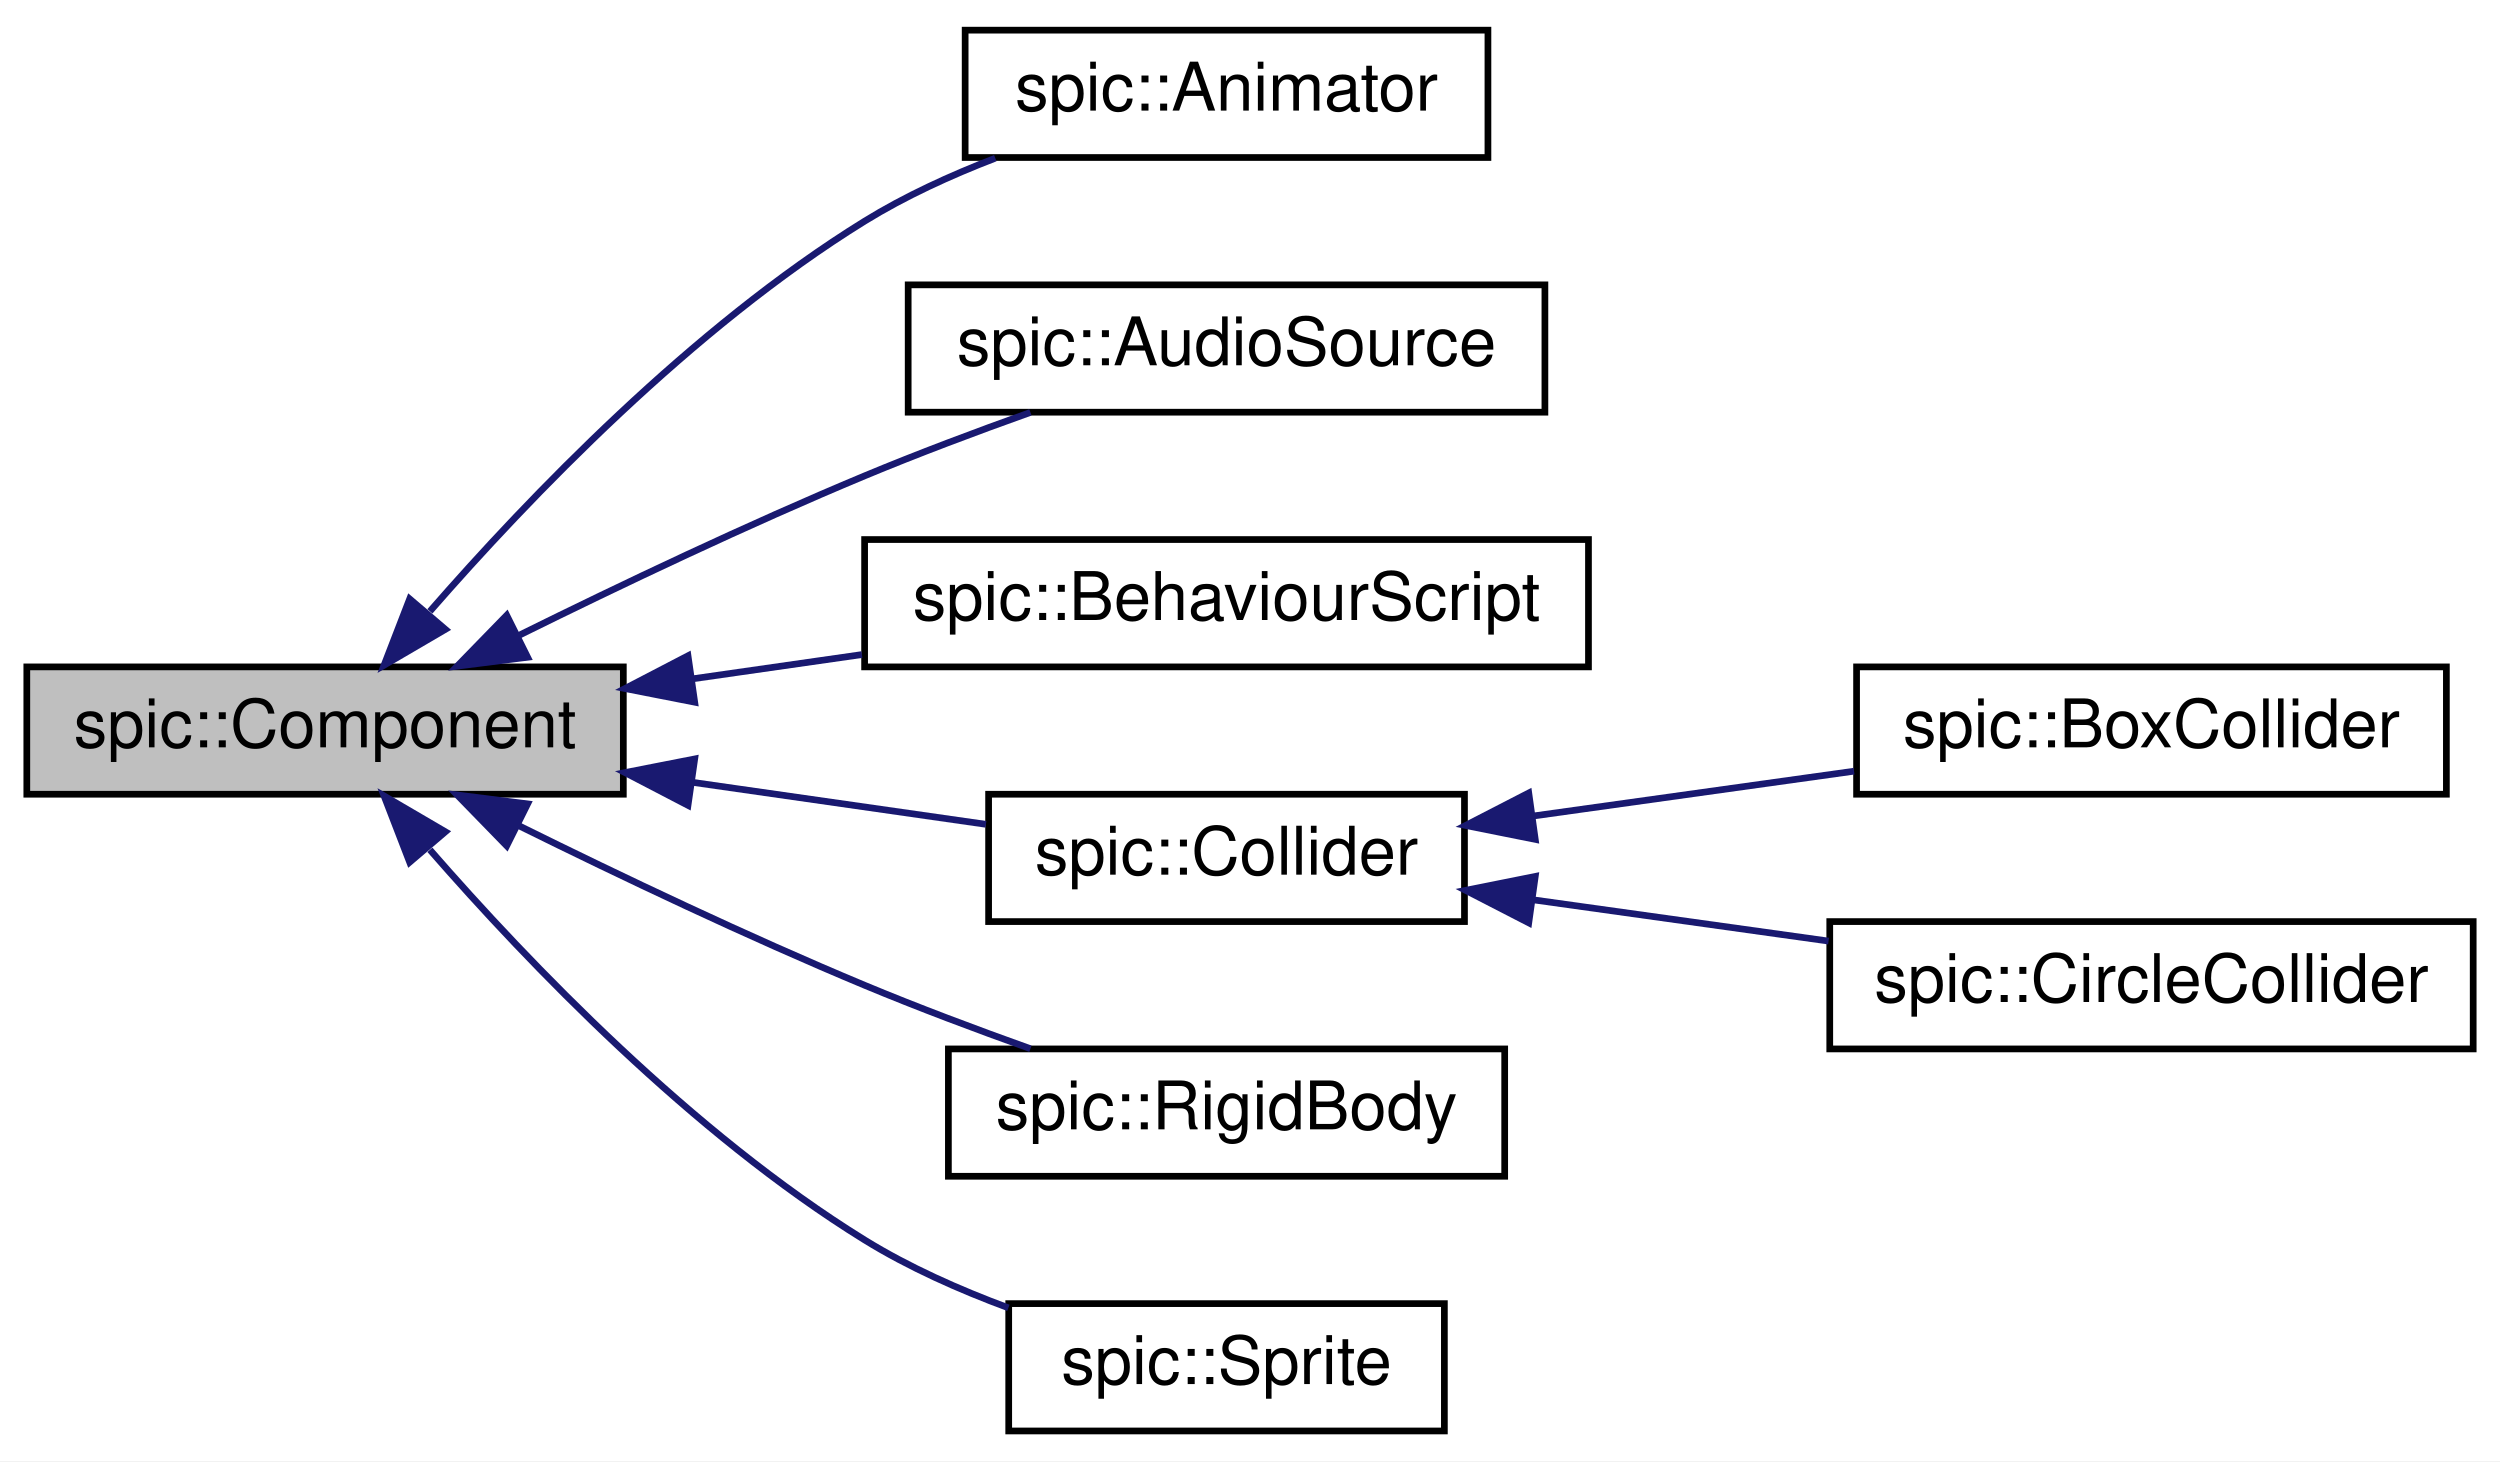
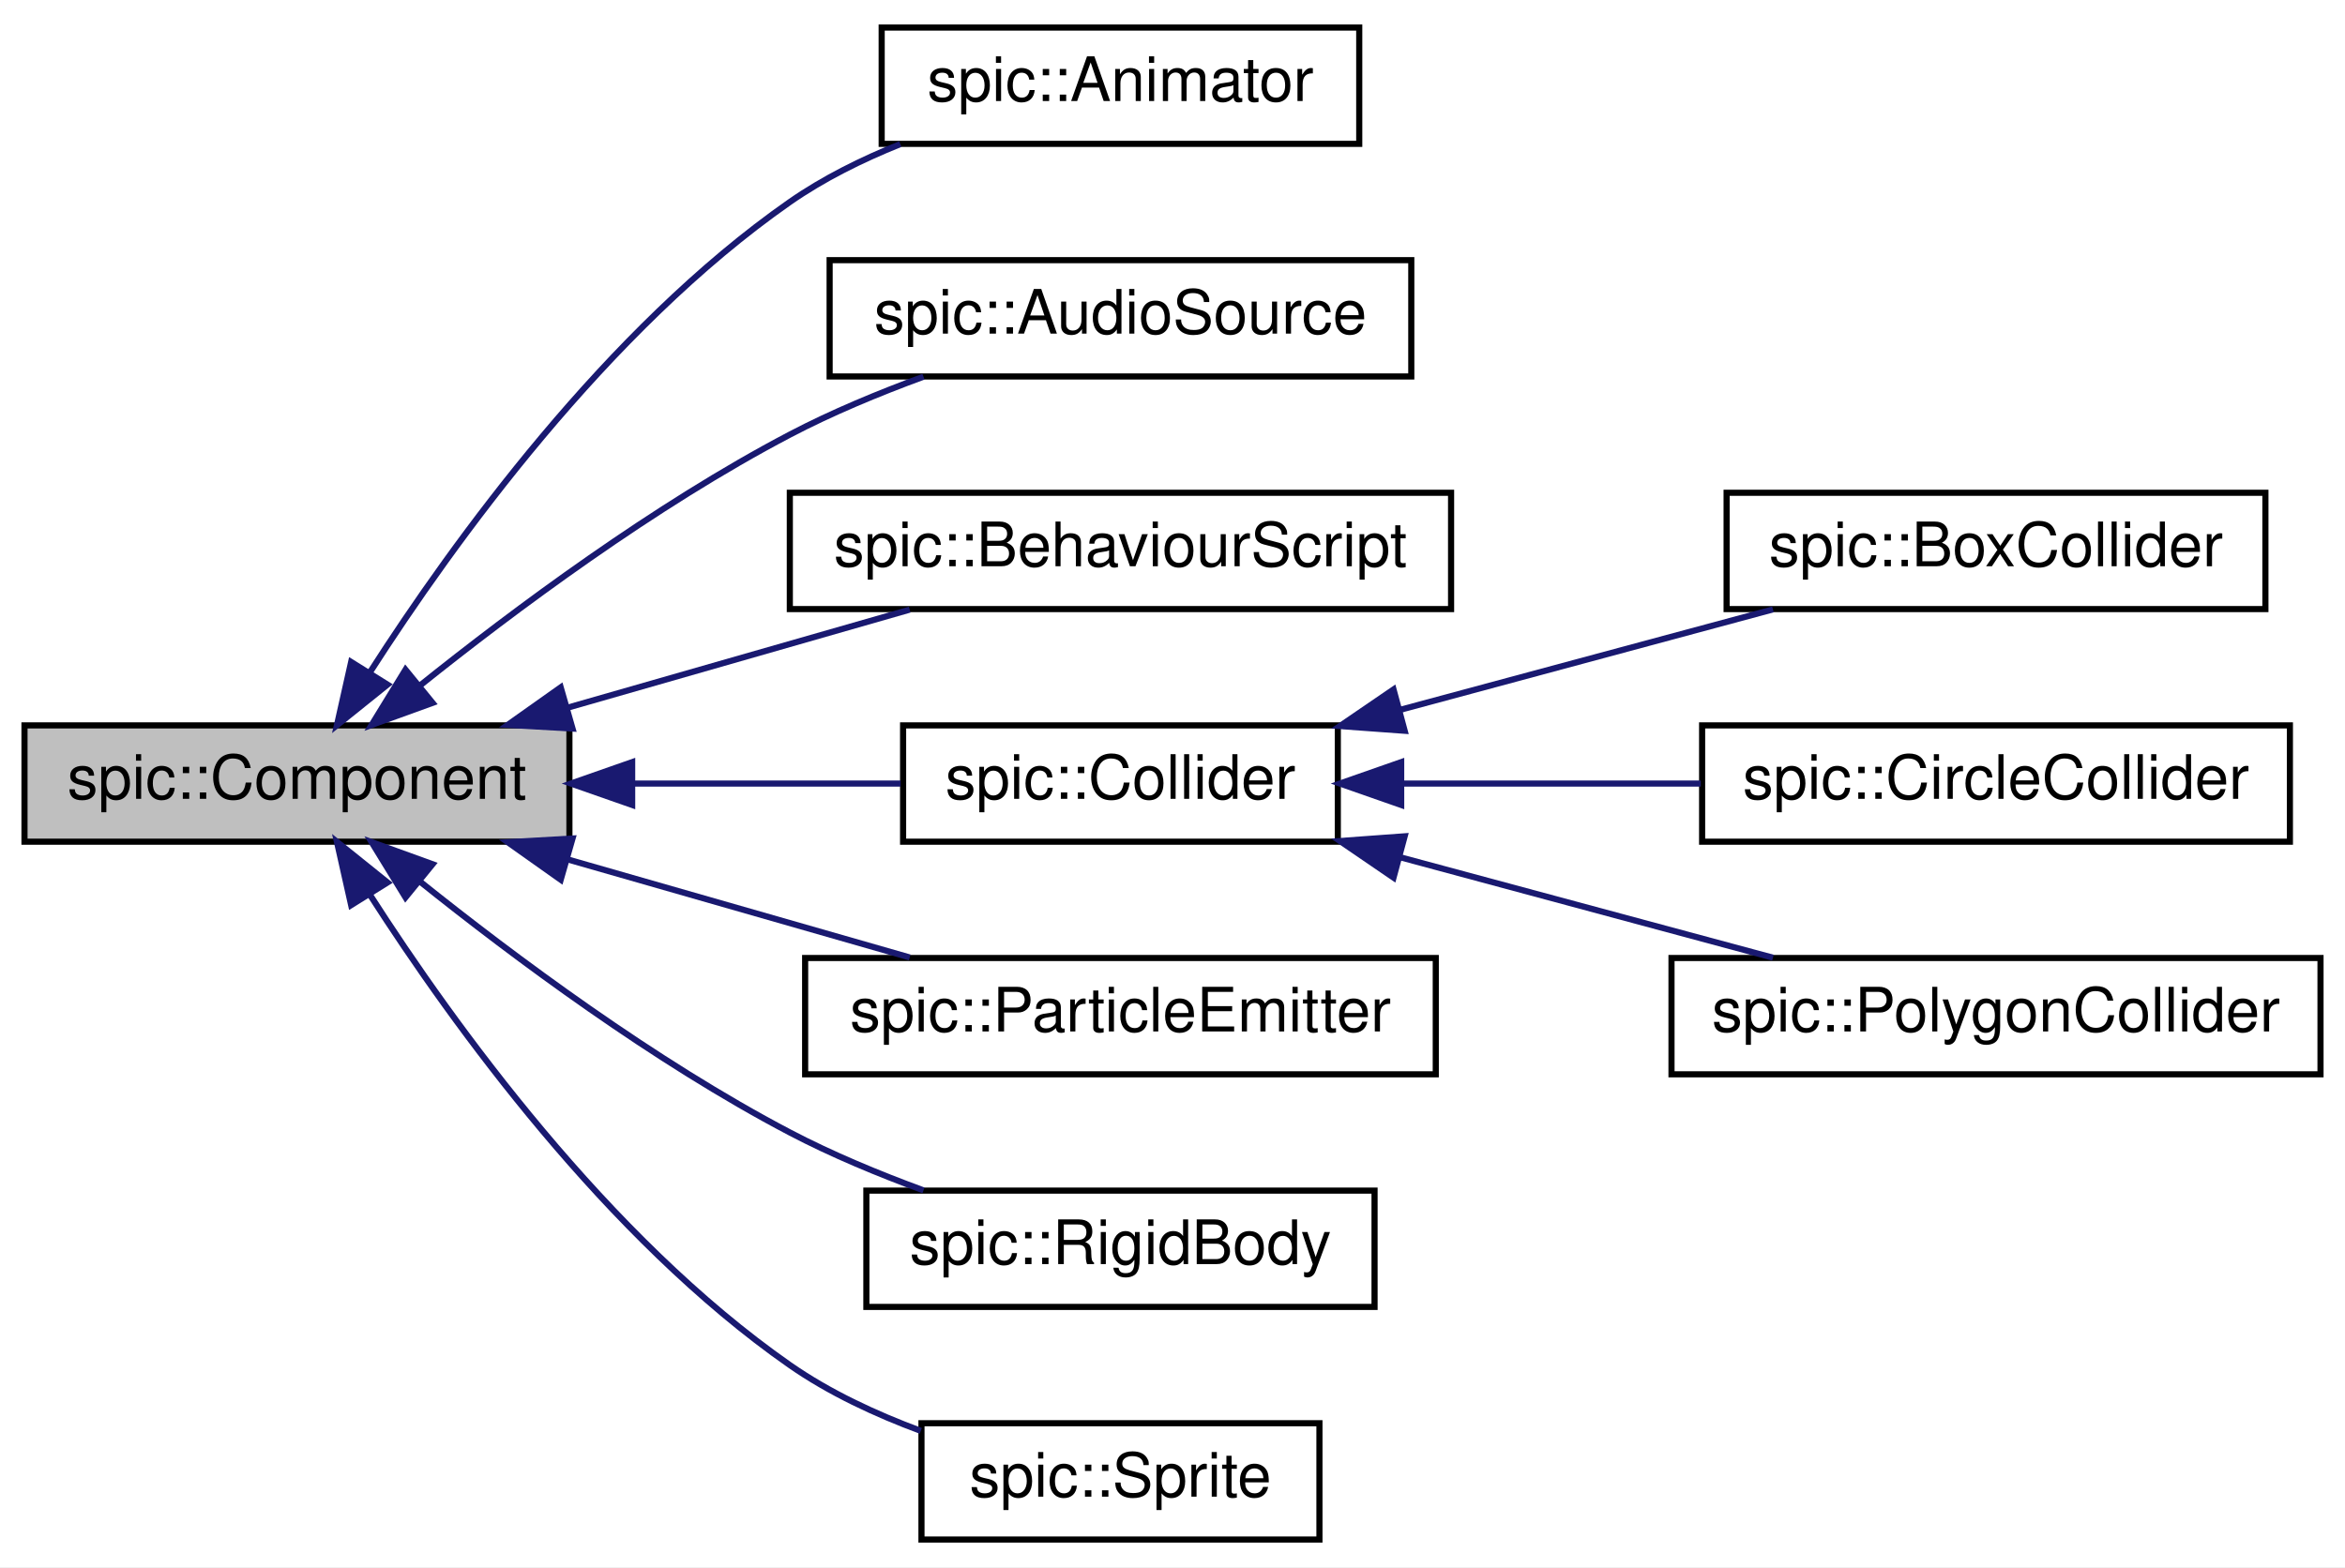
- <svg xmlns="http://www.w3.org/2000/svg" xmlns:xlink="http://www.w3.org/1999/xlink" width="373pt" height="218pt" viewBox="0.00 0.00 373.00 218.00">
-   <g id="graph0" class="graph" transform="scale(1 1) rotate(0) translate(4 214)">
-     <polygon fill="white" stroke="transparent" points="-4,4 -4,-214 369,-214 369,4 -4,4" />
+ <svg xmlns="http://www.w3.org/2000/svg" xmlns:xlink="http://www.w3.org/1999/xlink" width="383pt" height="256pt" viewBox="0.00 0.00 383.00 256.00">
+   <g id="graph0" class="graph" transform="scale(1 1) rotate(0) translate(4 252)">
+     <polygon fill="white" stroke="transparent" points="-4,4 -4,-252 379,-252 379,4 -4,4" />
    <g id="node1" class="node">
      <g id="a_node1">
        <a xlink:title="Base class for all components.">
-           <polygon fill="#bfbfbf" stroke="black" points="0,-95.5 0,-114.5 89,-114.5 89,-95.5 0,-95.5" />
-           <text text-anchor="middle" x="44.5" y="-102.5" font-family="Helvetica,sans-Serif" font-size="10.00">spic::Component</text>
+           <polygon fill="#bfbfbf" stroke="black" points="0,-114.5 0,-133.5 89,-133.5 89,-114.5 0,-114.5" />
+           <text text-anchor="middle" x="44.5" y="-121.5" font-family="Helvetica,sans-Serif" font-size="10.00">spic::Component</text>
        </a>
      </g>
    </g>
    <g id="node2" class="node">
      <g id="a_node2">
        <a xlink:href="classspic_1_1Animator.html" target="_top" xlink:title="A component which can play animated sequences of sprites.">
-           <polygon fill="white" stroke="black" points="140,-190.5 140,-209.5 218,-209.5 218,-190.5 140,-190.5" />
-           <text text-anchor="middle" x="179" y="-197.5" font-family="Helvetica,sans-Serif" font-size="10.00">spic::Animator</text>
+           <polygon fill="white" stroke="black" points="140,-228.5 140,-247.5 218,-247.5 218,-228.5 140,-228.5" />
+           <text text-anchor="middle" x="179" y="-235.5" font-family="Helvetica,sans-Serif" font-size="10.00">spic::Animator</text>
        </a>
      </g>
    </g>
    <g id="edge1" class="edge">
-       <path fill="none" stroke="midnightblue" d="M60.14,-122.79C74.95,-139.78 99.27,-165.1 125,-181 130.99,-184.7 137.8,-187.82 144.5,-190.4" />
-       <polygon fill="midnightblue" stroke="midnightblue" points="62.45,-120.1 53.3,-114.75 57.12,-124.64 62.45,-120.1" />
+       <path fill="none" stroke="midnightblue" d="M56.45,-142.22C70.06,-163.42 95.17,-198.19 125,-219 130.45,-222.8 136.75,-225.93 143.05,-228.46" />
+       <polygon fill="midnightblue" stroke="midnightblue" points="59.29,-140.16 51.03,-133.52 53.35,-143.86 59.29,-140.16" />
    </g>
    <g id="node3" class="node">
      <g id="a_node3">
        <a xlink:href="classspic_1_1AudioSource.html" target="_top" xlink:title="Component which can play audio.">
-           <polygon fill="white" stroke="black" points="131.5,-152.5 131.5,-171.5 226.5,-171.5 226.5,-152.5 131.5,-152.5" />
-           <text text-anchor="middle" x="179" y="-159.5" font-family="Helvetica,sans-Serif" font-size="10.00">spic::AudioSource</text>
+           <polygon fill="white" stroke="black" points="131.5,-190.5 131.5,-209.5 226.5,-209.5 226.5,-190.5 131.5,-190.5" />
+           <text text-anchor="middle" x="179" y="-197.5" font-family="Helvetica,sans-Serif" font-size="10.00">spic::AudioSource</text>
        </a>
      </g>
    </g>
    <g id="edge2" class="edge">
-       <path fill="none" stroke="midnightblue" d="M73.5,-119.24C88.59,-126.7 107.63,-135.76 125,-143 132.94,-146.31 141.68,-149.59 149.74,-152.47" />
-       <polygon fill="midnightblue" stroke="midnightblue" points="74.72,-115.94 64.21,-114.61 71.6,-122.2 74.72,-115.94" />
+       <path fill="none" stroke="midnightblue" d="M64.5,-139.94C80.02,-152.37 102.92,-169.42 125,-181 131.84,-184.59 139.5,-187.77 146.83,-190.46" />
+       <polygon fill="midnightblue" stroke="midnightblue" points="66.65,-137.18 56.69,-133.57 62.23,-142.6 66.65,-137.18" />
    </g>
    <g id="node4" class="node">
      <g id="a_node4">
        <a xlink:href="classspic_1_1BehaviourScript.html" target="_top" xlink:title=" ">
-           <polygon fill="white" stroke="black" points="125,-114.5 125,-133.5 233,-133.5 233,-114.5 125,-114.5" />
-           <text text-anchor="middle" x="179" y="-121.5" font-family="Helvetica,sans-Serif" font-size="10.00">spic::BehaviourScript</text>
+           <polygon fill="white" stroke="black" points="125,-152.5 125,-171.5 233,-171.5 233,-152.5 125,-152.5" />
+           <text text-anchor="middle" x="179" y="-159.5" font-family="Helvetica,sans-Serif" font-size="10.00">spic::BehaviourScript</text>
        </a>
      </g>
    </g>
    <g id="edge3" class="edge">
-       <path fill="none" stroke="midnightblue" d="M99.27,-112.71C107.62,-113.91 116.25,-115.15 124.6,-116.34" />
-       <polygon fill="midnightblue" stroke="midnightblue" points="99.65,-109.23 89.25,-111.27 98.65,-116.16 99.65,-109.23" />
+       <path fill="none" stroke="midnightblue" d="M88.7,-136.39C106.85,-141.59 127.63,-147.55 144.58,-152.41" />
+       <polygon fill="midnightblue" stroke="midnightblue" points="89.51,-132.98 78.94,-133.59 87.58,-139.71 89.51,-132.98" />
    </g>
    <g id="node5" class="node">
      <g id="a_node5">
        <a xlink:href="classspic_1_1Collider.html" target="_top" xlink:title="The base class for all colliders.">
-           <polygon fill="white" stroke="black" points="143.5,-76.5 143.5,-95.5 214.5,-95.5 214.5,-76.5 143.5,-76.5" />
-           <text text-anchor="middle" x="179" y="-83.5" font-family="Helvetica,sans-Serif" font-size="10.00">spic::Collider</text>
+           <polygon fill="white" stroke="black" points="143.5,-114.5 143.5,-133.5 214.5,-133.5 214.5,-114.5 143.5,-114.5" />
+           <text text-anchor="middle" x="179" y="-121.5" font-family="Helvetica,sans-Serif" font-size="10.00">spic::Collider</text>
        </a>
      </g>
    </g>
    <g id="edge4" class="edge">
-       <path fill="none" stroke="midnightblue" d="M99.3,-97.28C114.07,-95.17 129.69,-92.93 143.1,-91.01" />
-       <polygon fill="midnightblue" stroke="midnightblue" points="98.65,-93.84 89.25,-98.73 99.65,-100.77 98.65,-93.84" />
+       <path fill="none" stroke="midnightblue" d="M99.3,-124C114.07,-124 129.69,-124 143.1,-124" />
+       <polygon fill="midnightblue" stroke="midnightblue" points="99.25,-120.5 89.25,-124 99.25,-127.5 99.25,-120.5" />
    </g>
-     <g id="node8" class="node">
-       <g id="a_node8">
+     <g id="node9" class="node">
+       <g id="a_node9">
+         <a xlink:href="classspic_1_1ParticleEmitter.html" target="_top" xlink:title=" ">
+           <polygon fill="white" stroke="black" points="127.5,-76.5 127.5,-95.5 230.5,-95.5 230.5,-76.5 127.5,-76.5" />
+           <text text-anchor="middle" x="179" y="-83.5" font-family="Helvetica,sans-Serif" font-size="10.00">spic::ParticleEmitter</text>
+         </a>
+       </g>
+     </g>
+     <g id="edge8" class="edge">
+       <path fill="none" stroke="midnightblue" d="M88.7,-111.61C106.85,-106.41 127.63,-100.45 144.58,-95.59" />
+       <polygon fill="midnightblue" stroke="midnightblue" points="87.58,-108.29 78.94,-114.41 89.51,-115.02 87.58,-108.29" />
+     </g>
+     <g id="node10" class="node">
+       <g id="a_node10">
        <a xlink:href="classspic_1_1RigidBody.html" target="_top" xlink:title="A component representing a rigid body.">
          <polygon fill="white" stroke="black" points="137.5,-38.5 137.5,-57.5 220.5,-57.5 220.5,-38.5 137.5,-38.5" />
          <text text-anchor="middle" x="179" y="-45.5" font-family="Helvetica,sans-Serif" font-size="10.00">spic::RigidBody</text>
        </a>
      </g>
    </g>
-     <g id="edge7" class="edge">
-       <path fill="none" stroke="midnightblue" d="M73.5,-90.76C88.59,-83.3 107.63,-74.24 125,-67 132.94,-63.69 141.68,-60.41 149.74,-57.53" />
-       <polygon fill="midnightblue" stroke="midnightblue" points="71.6,-87.8 64.21,-95.39 74.72,-94.06 71.6,-87.8" />
+     <g id="edge9" class="edge">
+       <path fill="none" stroke="midnightblue" d="M64.5,-108.06C80.02,-95.63 102.92,-78.58 125,-67 131.84,-63.41 139.5,-60.23 146.83,-57.54" />
+       <polygon fill="midnightblue" stroke="midnightblue" points="62.23,-105.4 56.69,-114.43 66.65,-110.82 62.23,-105.4" />
    </g>
-     <g id="node9" class="node">
-       <g id="a_node9">
+     <g id="node11" class="node">
+       <g id="a_node11">
        <a xlink:href="classspic_1_1Sprite.html" target="_top" xlink:title="A component representing a sprite (small image)">
          <polygon fill="white" stroke="black" points="146.5,-0.5 146.5,-19.5 211.5,-19.5 211.5,-0.5 146.5,-0.5" />
          <text text-anchor="middle" x="179" y="-7.5" font-family="Helvetica,sans-Serif" font-size="10.00">spic::Sprite</text>
        </a>
      </g>
    </g>
-     <g id="edge8" class="edge">
-       <path fill="none" stroke="midnightblue" d="M60.14,-87.21C74.95,-70.22 99.27,-44.9 125,-29 131.57,-24.94 139.13,-21.58 146.45,-18.87" />
-       <polygon fill="midnightblue" stroke="midnightblue" points="57.12,-85.36 53.3,-95.25 62.45,-89.9 57.12,-85.36" />
+     <g id="edge10" class="edge">
+       <path fill="none" stroke="midnightblue" d="M56.45,-105.78C70.06,-84.58 95.17,-49.81 125,-29 131.41,-24.53 138.99,-20.99 146.39,-18.25" />
+       <polygon fill="midnightblue" stroke="midnightblue" points="53.35,-104.14 51.03,-114.48 59.29,-107.84 53.35,-104.14" />
    </g>
    <g id="node6" class="node">
      <g id="a_node6">
        <a xlink:href="classspic_1_1BoxCollider.html" target="_top" xlink:title="A collider which represents a rectangular collision area.">
-           <polygon fill="white" stroke="black" points="273,-95.5 273,-114.5 361,-114.5 361,-95.5 273,-95.5" />
-           <text text-anchor="middle" x="317" y="-102.5" font-family="Helvetica,sans-Serif" font-size="10.00">spic::BoxCollider</text>
+           <polygon fill="white" stroke="black" points="278,-152.5 278,-171.5 366,-171.5 366,-152.5 278,-152.5" />
+           <text text-anchor="middle" x="322" y="-159.5" font-family="Helvetica,sans-Serif" font-size="10.00">spic::BoxCollider</text>
        </a>
      </g>
    </g>
    <g id="edge5" class="edge">
-       <path fill="none" stroke="midnightblue" d="M224.96,-92.28C240.3,-94.42 257.41,-96.81 272.62,-98.94" />
-       <polygon fill="midnightblue" stroke="midnightblue" points="225.06,-88.76 214.67,-90.84 224.09,-95.69 225.06,-88.76" />
+       <path fill="none" stroke="midnightblue" d="M224.53,-136C244.22,-141.31 267.06,-147.46 285.57,-152.45" />
+       <polygon fill="midnightblue" stroke="midnightblue" points="225.42,-132.62 214.85,-133.39 223.6,-139.37 225.42,-132.62" />
    </g>
    <g id="node7" class="node">
      <g id="a_node7">
        <a xlink:href="classspic_1_1CircleCollider.html" target="_top" xlink:title="A collider which represents a circular collision area.">
-           <polygon fill="white" stroke="black" points="269,-57.5 269,-76.5 365,-76.5 365,-57.5 269,-57.5" />
-           <text text-anchor="middle" x="317" y="-64.5" font-family="Helvetica,sans-Serif" font-size="10.00">spic::CircleCollider</text>
+           <polygon fill="white" stroke="black" points="274,-114.5 274,-133.5 370,-133.5 370,-114.5 274,-114.5" />
+           <text text-anchor="middle" x="322" y="-121.5" font-family="Helvetica,sans-Serif" font-size="10.00">spic::CircleCollider</text>
        </a>
      </g>
    </g>
    <g id="edge6" class="edge">
-       <path fill="none" stroke="midnightblue" d="M224.66,-79.76C238.81,-77.78 254.5,-75.59 268.82,-73.59" />
-       <polygon fill="midnightblue" stroke="midnightblue" points="224.09,-76.31 214.67,-81.16 225.06,-83.24 224.09,-76.31" />
+       <path fill="none" stroke="midnightblue" d="M225.24,-124C240.75,-124 258.13,-124 273.78,-124" />
+       <polygon fill="midnightblue" stroke="midnightblue" points="224.85,-120.5 214.85,-124 224.85,-127.5 224.85,-120.5" />
+     </g>
+     <g id="node8" class="node">
+       <g id="a_node8">
+         <a xlink:href="classspic_1_1PolygonCollider.html" target="_top" xlink:title=" ">
+           <polygon fill="white" stroke="black" points="269,-76.5 269,-95.5 375,-95.5 375,-76.5 269,-76.5" />
+           <text text-anchor="middle" x="322" y="-83.5" font-family="Helvetica,sans-Serif" font-size="10.00">spic::PolygonCollider</text>
+         </a>
+       </g>
+     </g>
+     <g id="edge7" class="edge">
+       <path fill="none" stroke="midnightblue" d="M224.53,-112C244.22,-106.69 267.06,-100.54 285.57,-95.55" />
+       <polygon fill="midnightblue" stroke="midnightblue" points="223.6,-108.63 214.85,-114.61 225.42,-115.38 223.6,-108.63" />
    </g>
  </g>
</svg>
